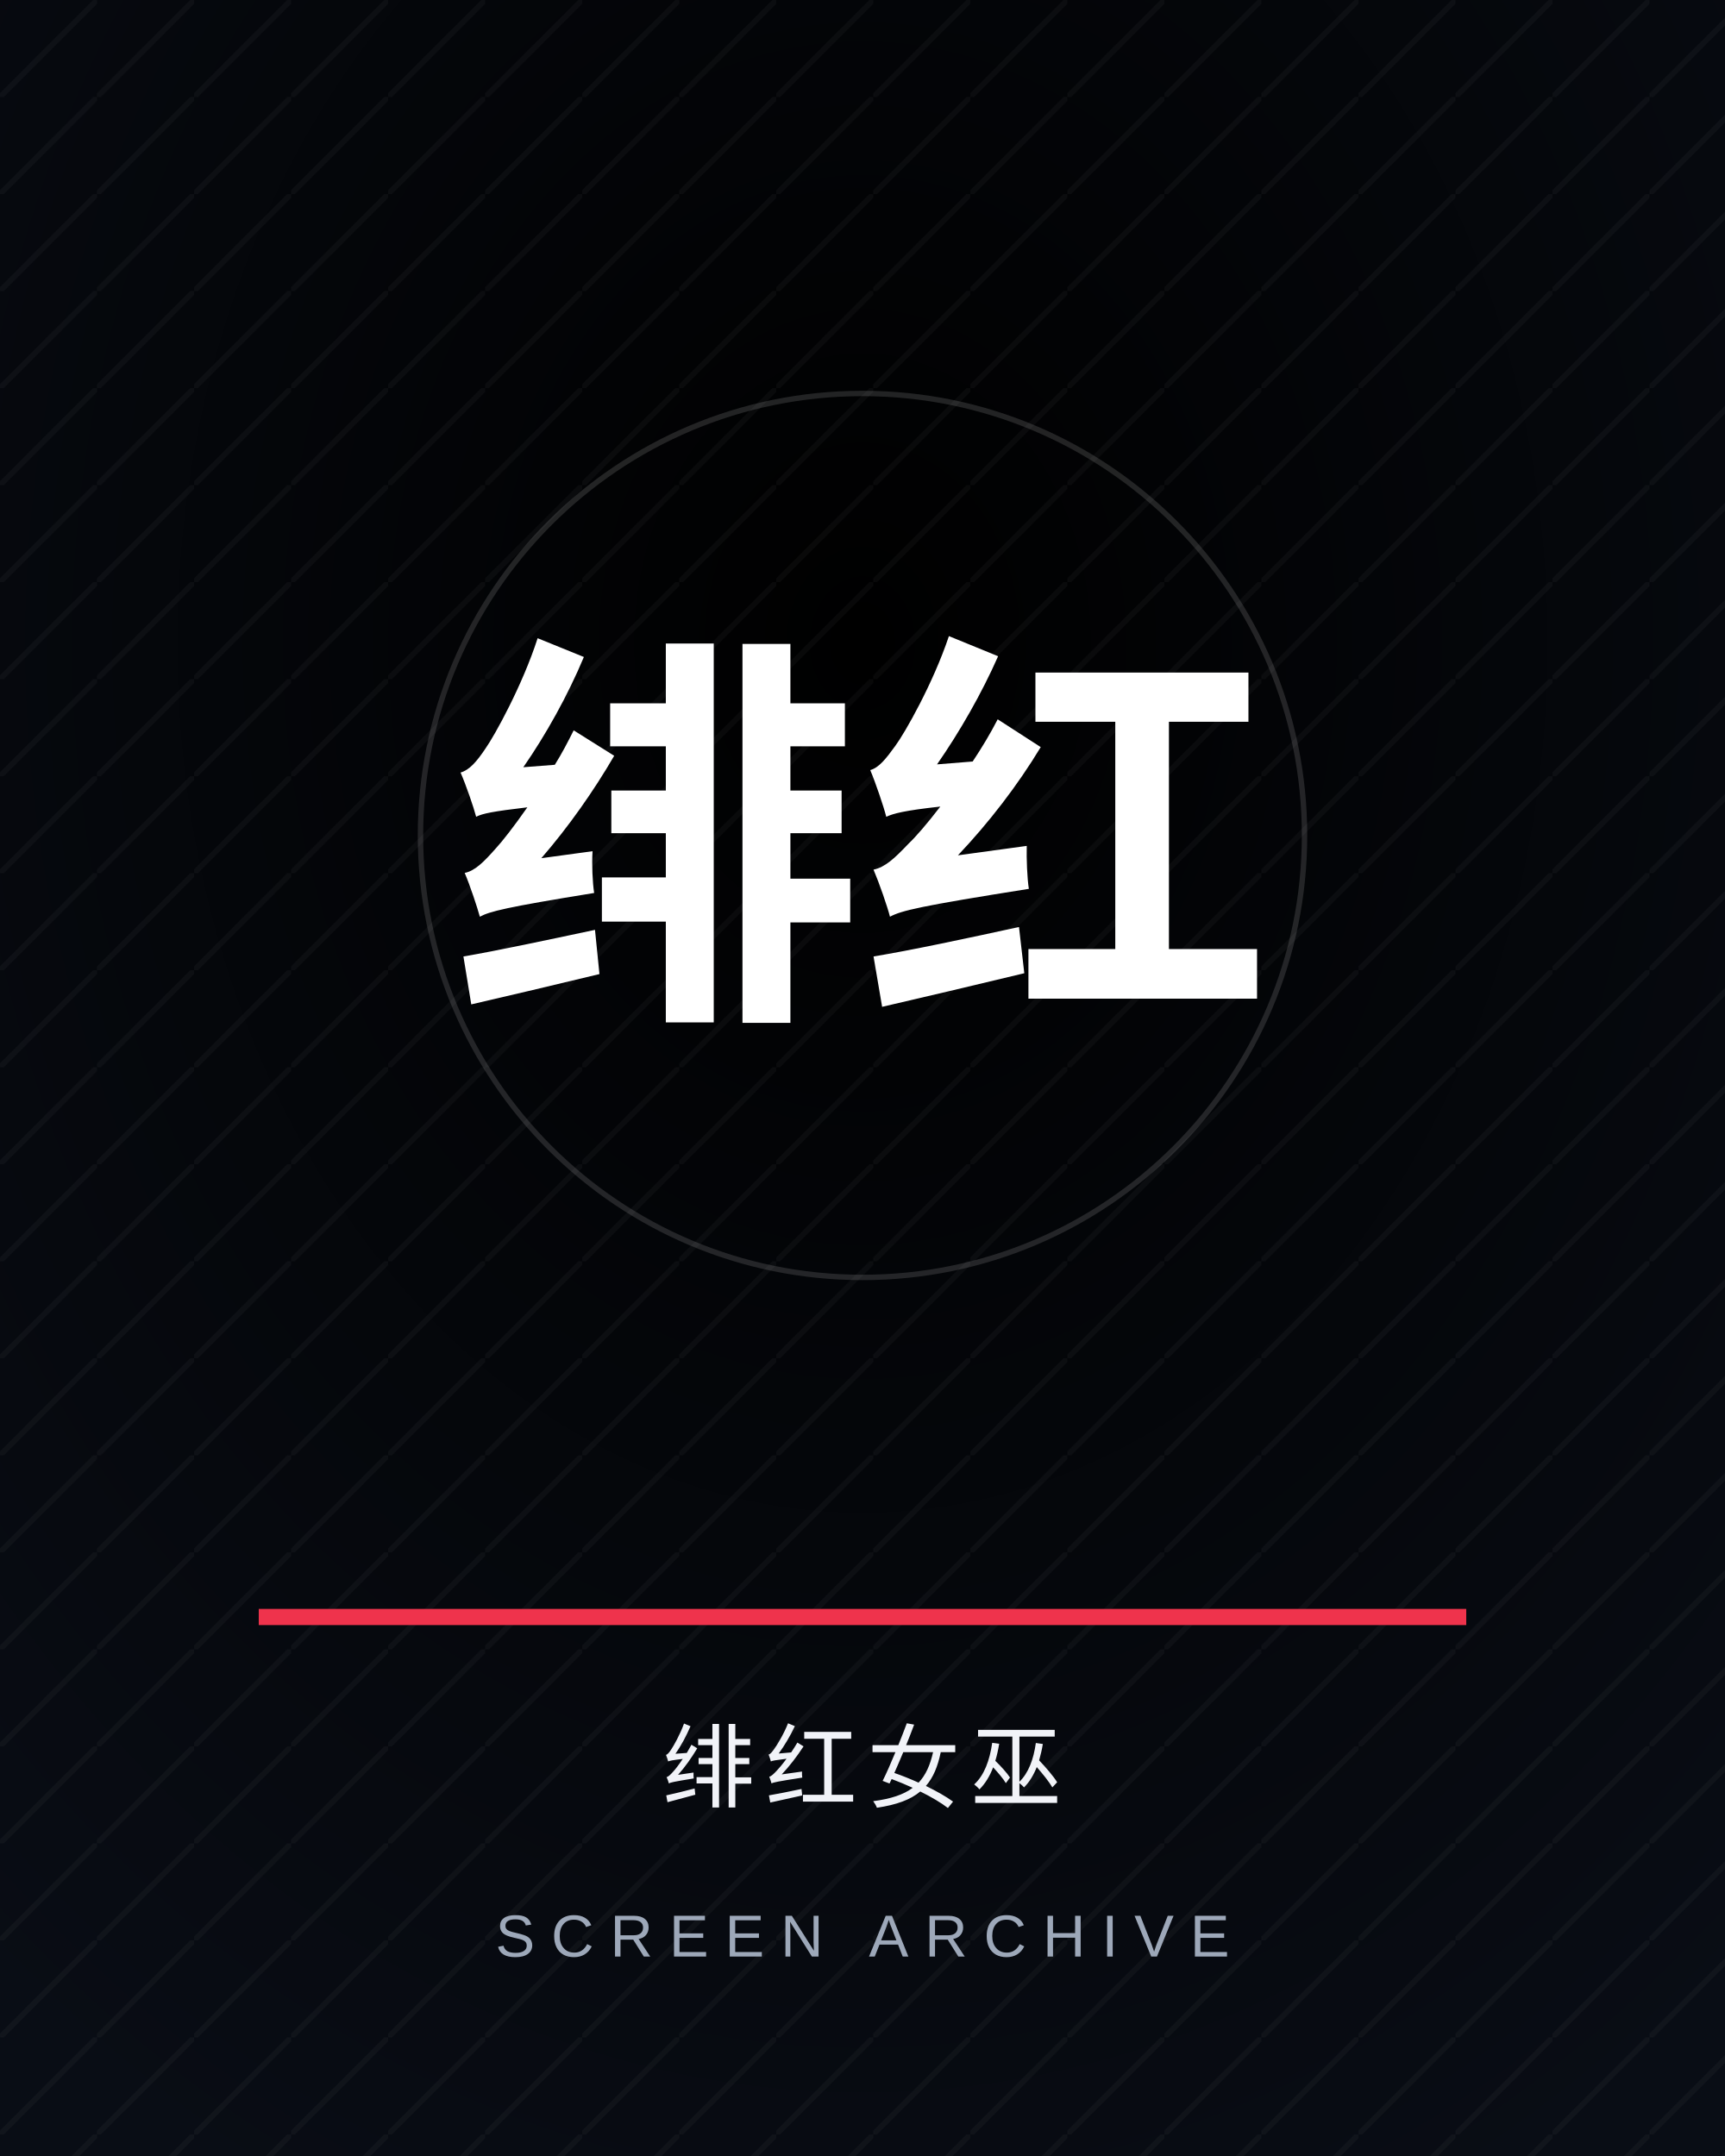
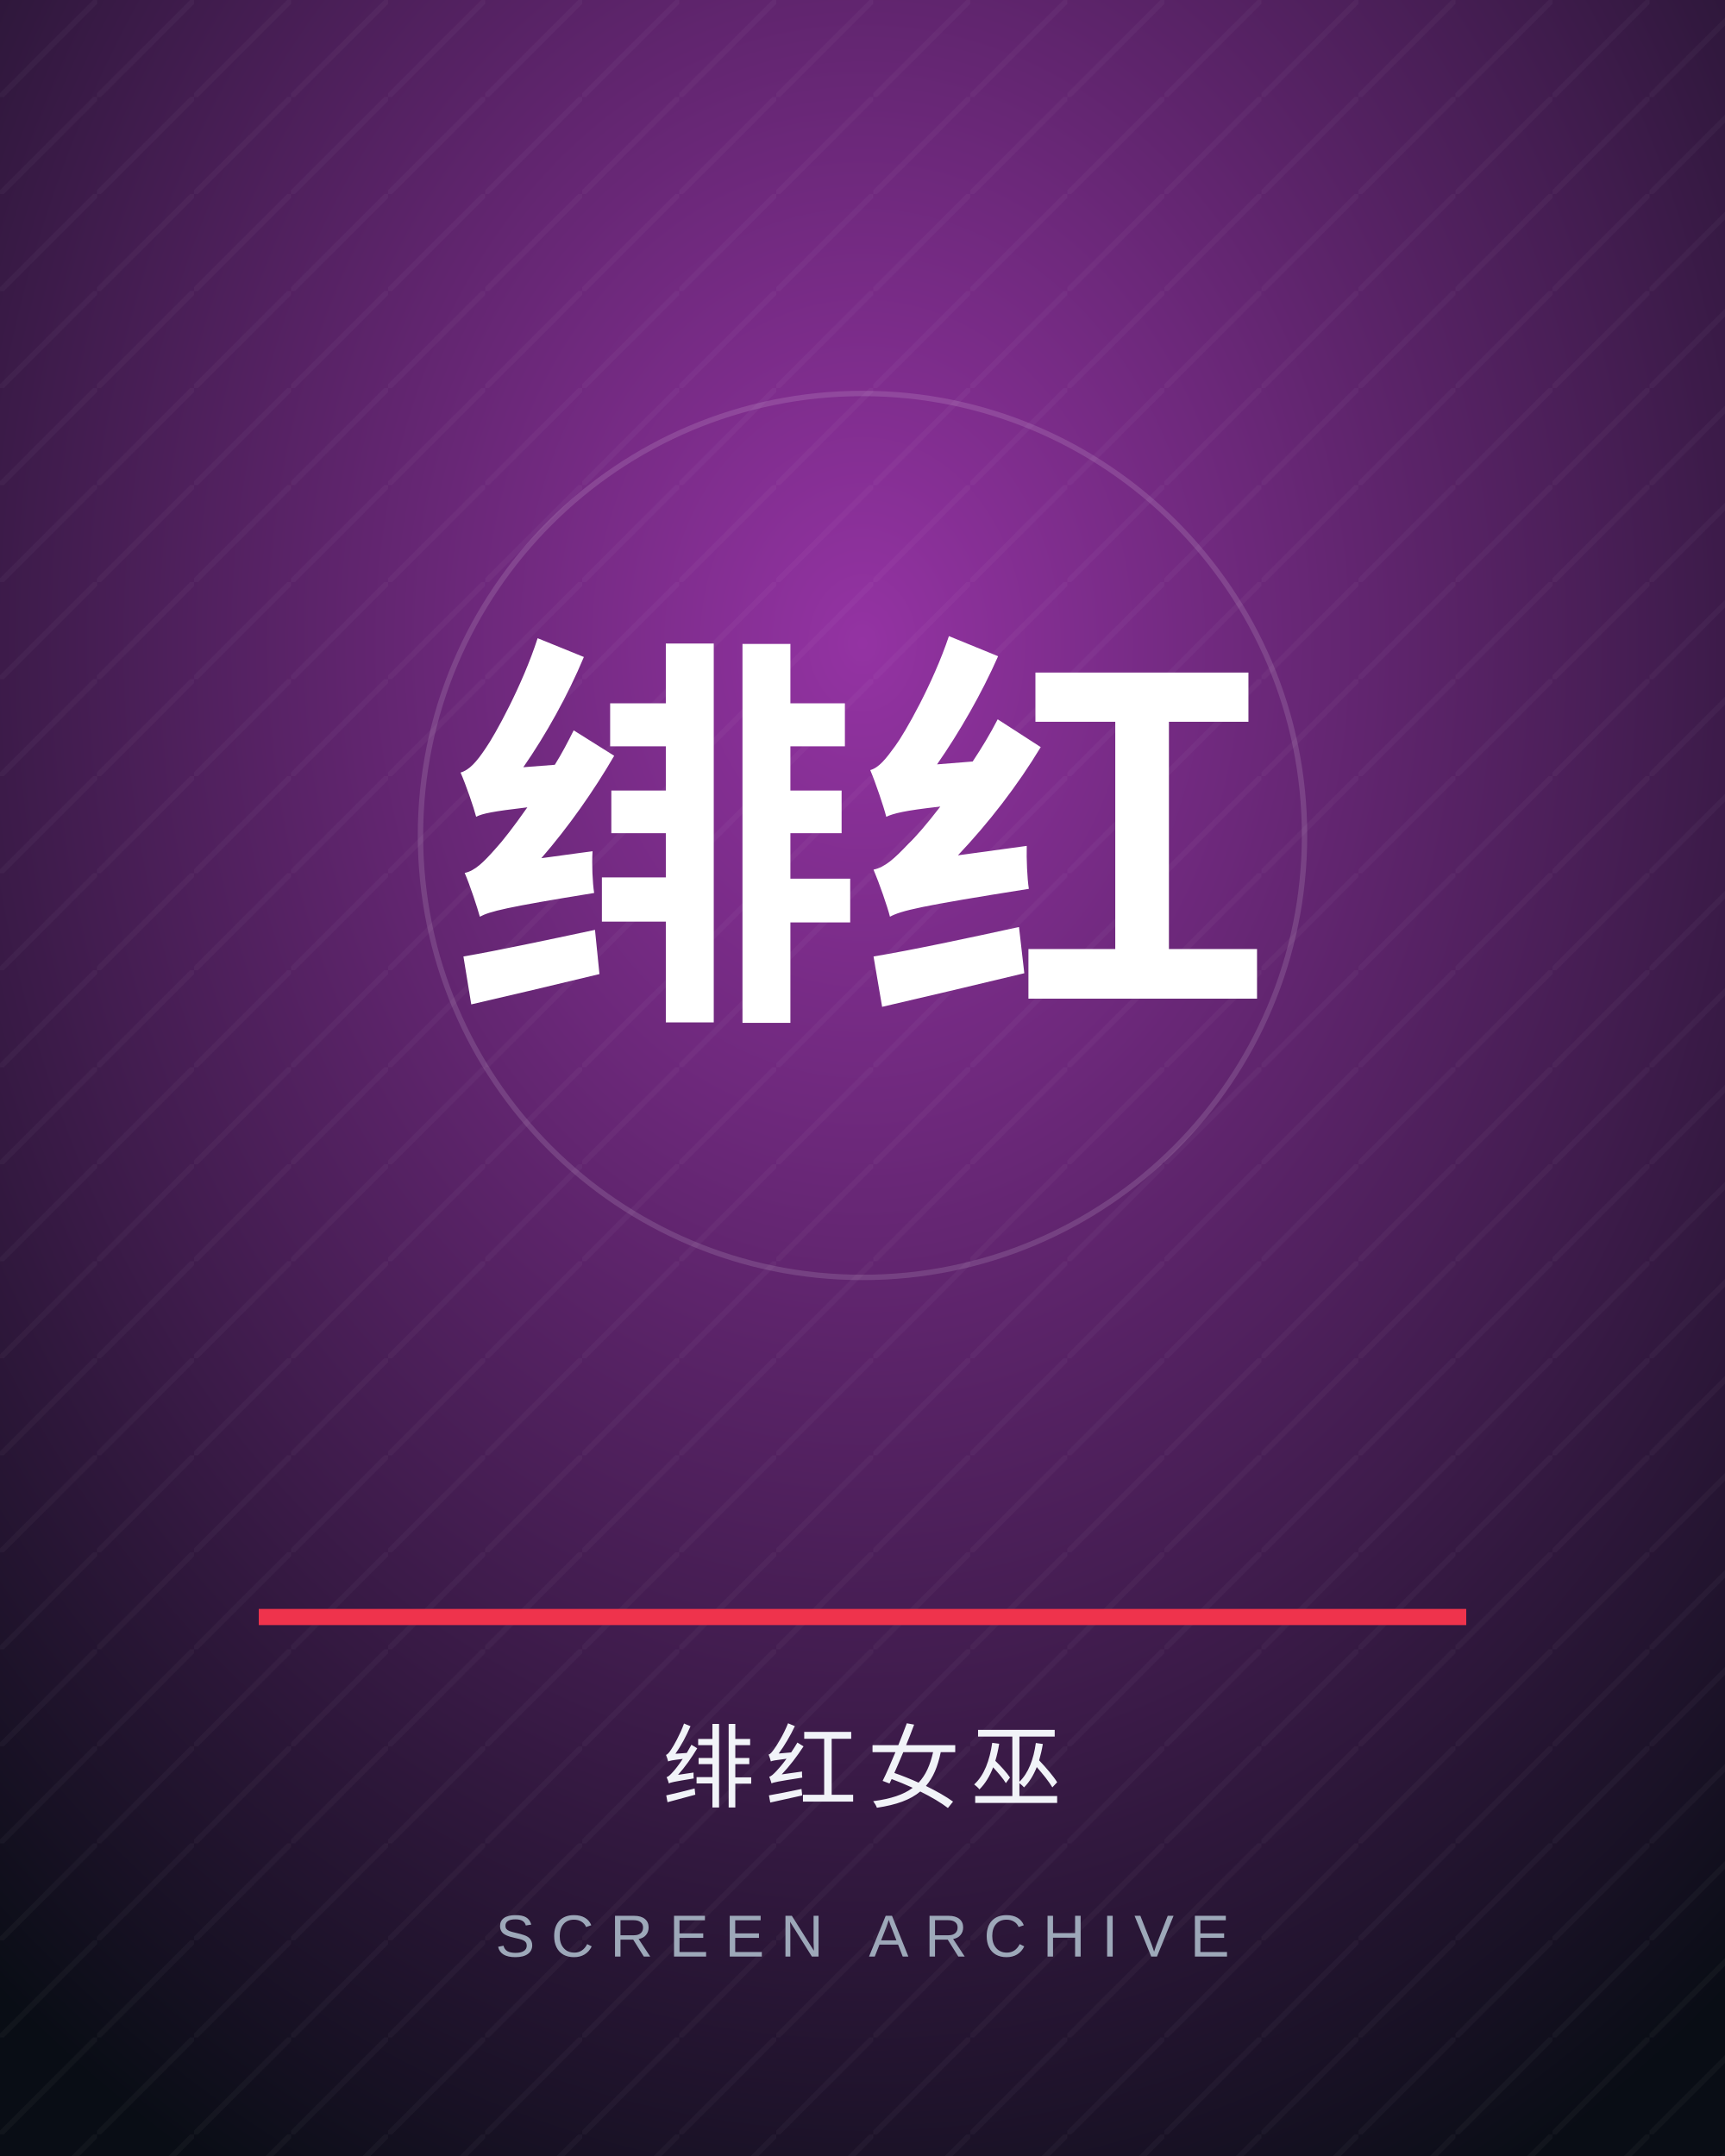
<svg xmlns="http://www.w3.org/2000/svg" viewBox="0 0 320 400" role="img" aria-label="旺达·马克西莫夫 · 绯红女巫 identity portrait">
  <defs>
    <radialGradient id="g" cx="50%" cy="30%" r="80%">
-       <stop stop-color="hsl(NaN 52% 34%)" />
+       <stop stop-color="hsl(292 52% 42%)" />
      <stop offset="1" stop-color="#090d15" />
    </radialGradient>
    <pattern id="p" width="18" height="18" patternUnits="userSpaceOnUse">
      <path d="M0 18 18 0" stroke="#fff" stroke-opacity=".035" />
    </pattern>
  </defs>
  <rect width="320" height="400" fill="url(#g)" />
  <rect width="320" height="400" fill="url(#p)" />
  <circle cx="160" cy="155" r="82" fill="none" stroke="#fff" stroke-opacity=".13" />
  <text x="160" y="183" text-anchor="middle" fill="#fff" font-family="Arial,sans-serif" font-size="76" font-weight="700">绯红</text>
  <path d="M48 300h224" stroke="#ef334c" stroke-width="3" />
  <text x="160" y="334" text-anchor="middle" fill="#f1f3f8" font-family="Arial,sans-serif" font-size="17" letter-spacing="2">绯红女巫</text>
  <text x="160" y="363" text-anchor="middle" fill="#9da8b9" font-family="Arial,sans-serif" font-size="11" letter-spacing="3">SCREEN ARCHIVE</text>
</svg>
